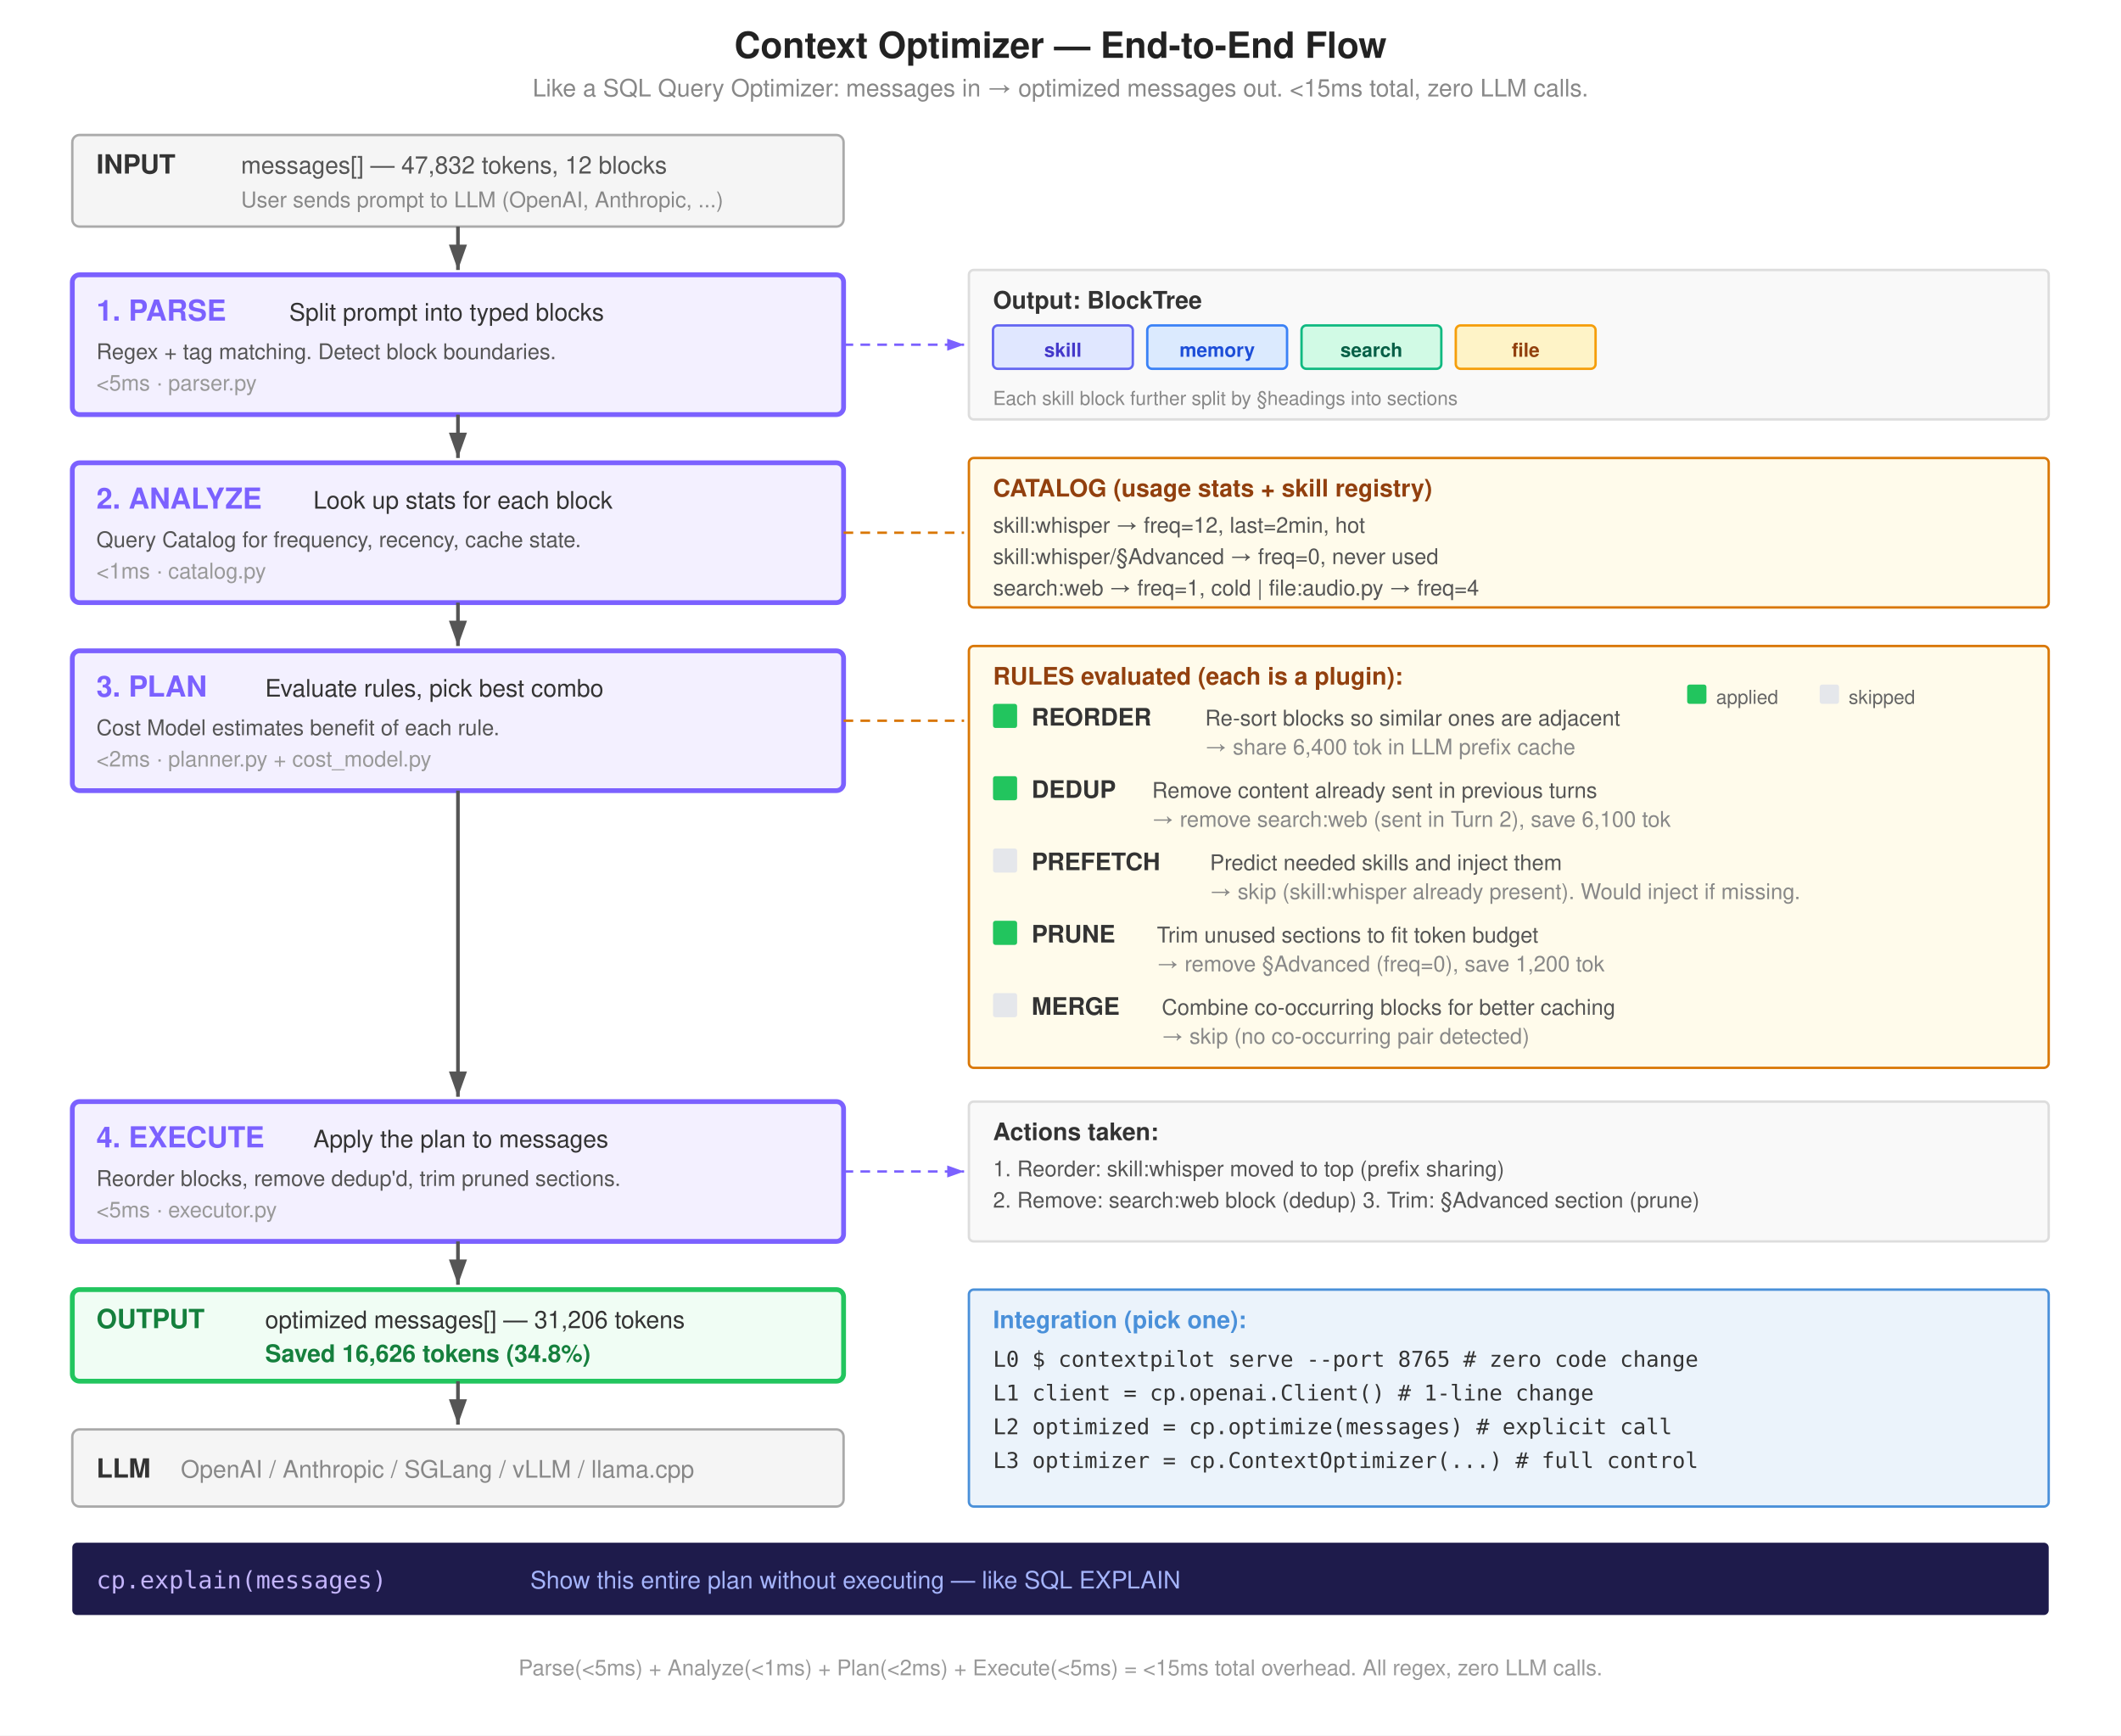
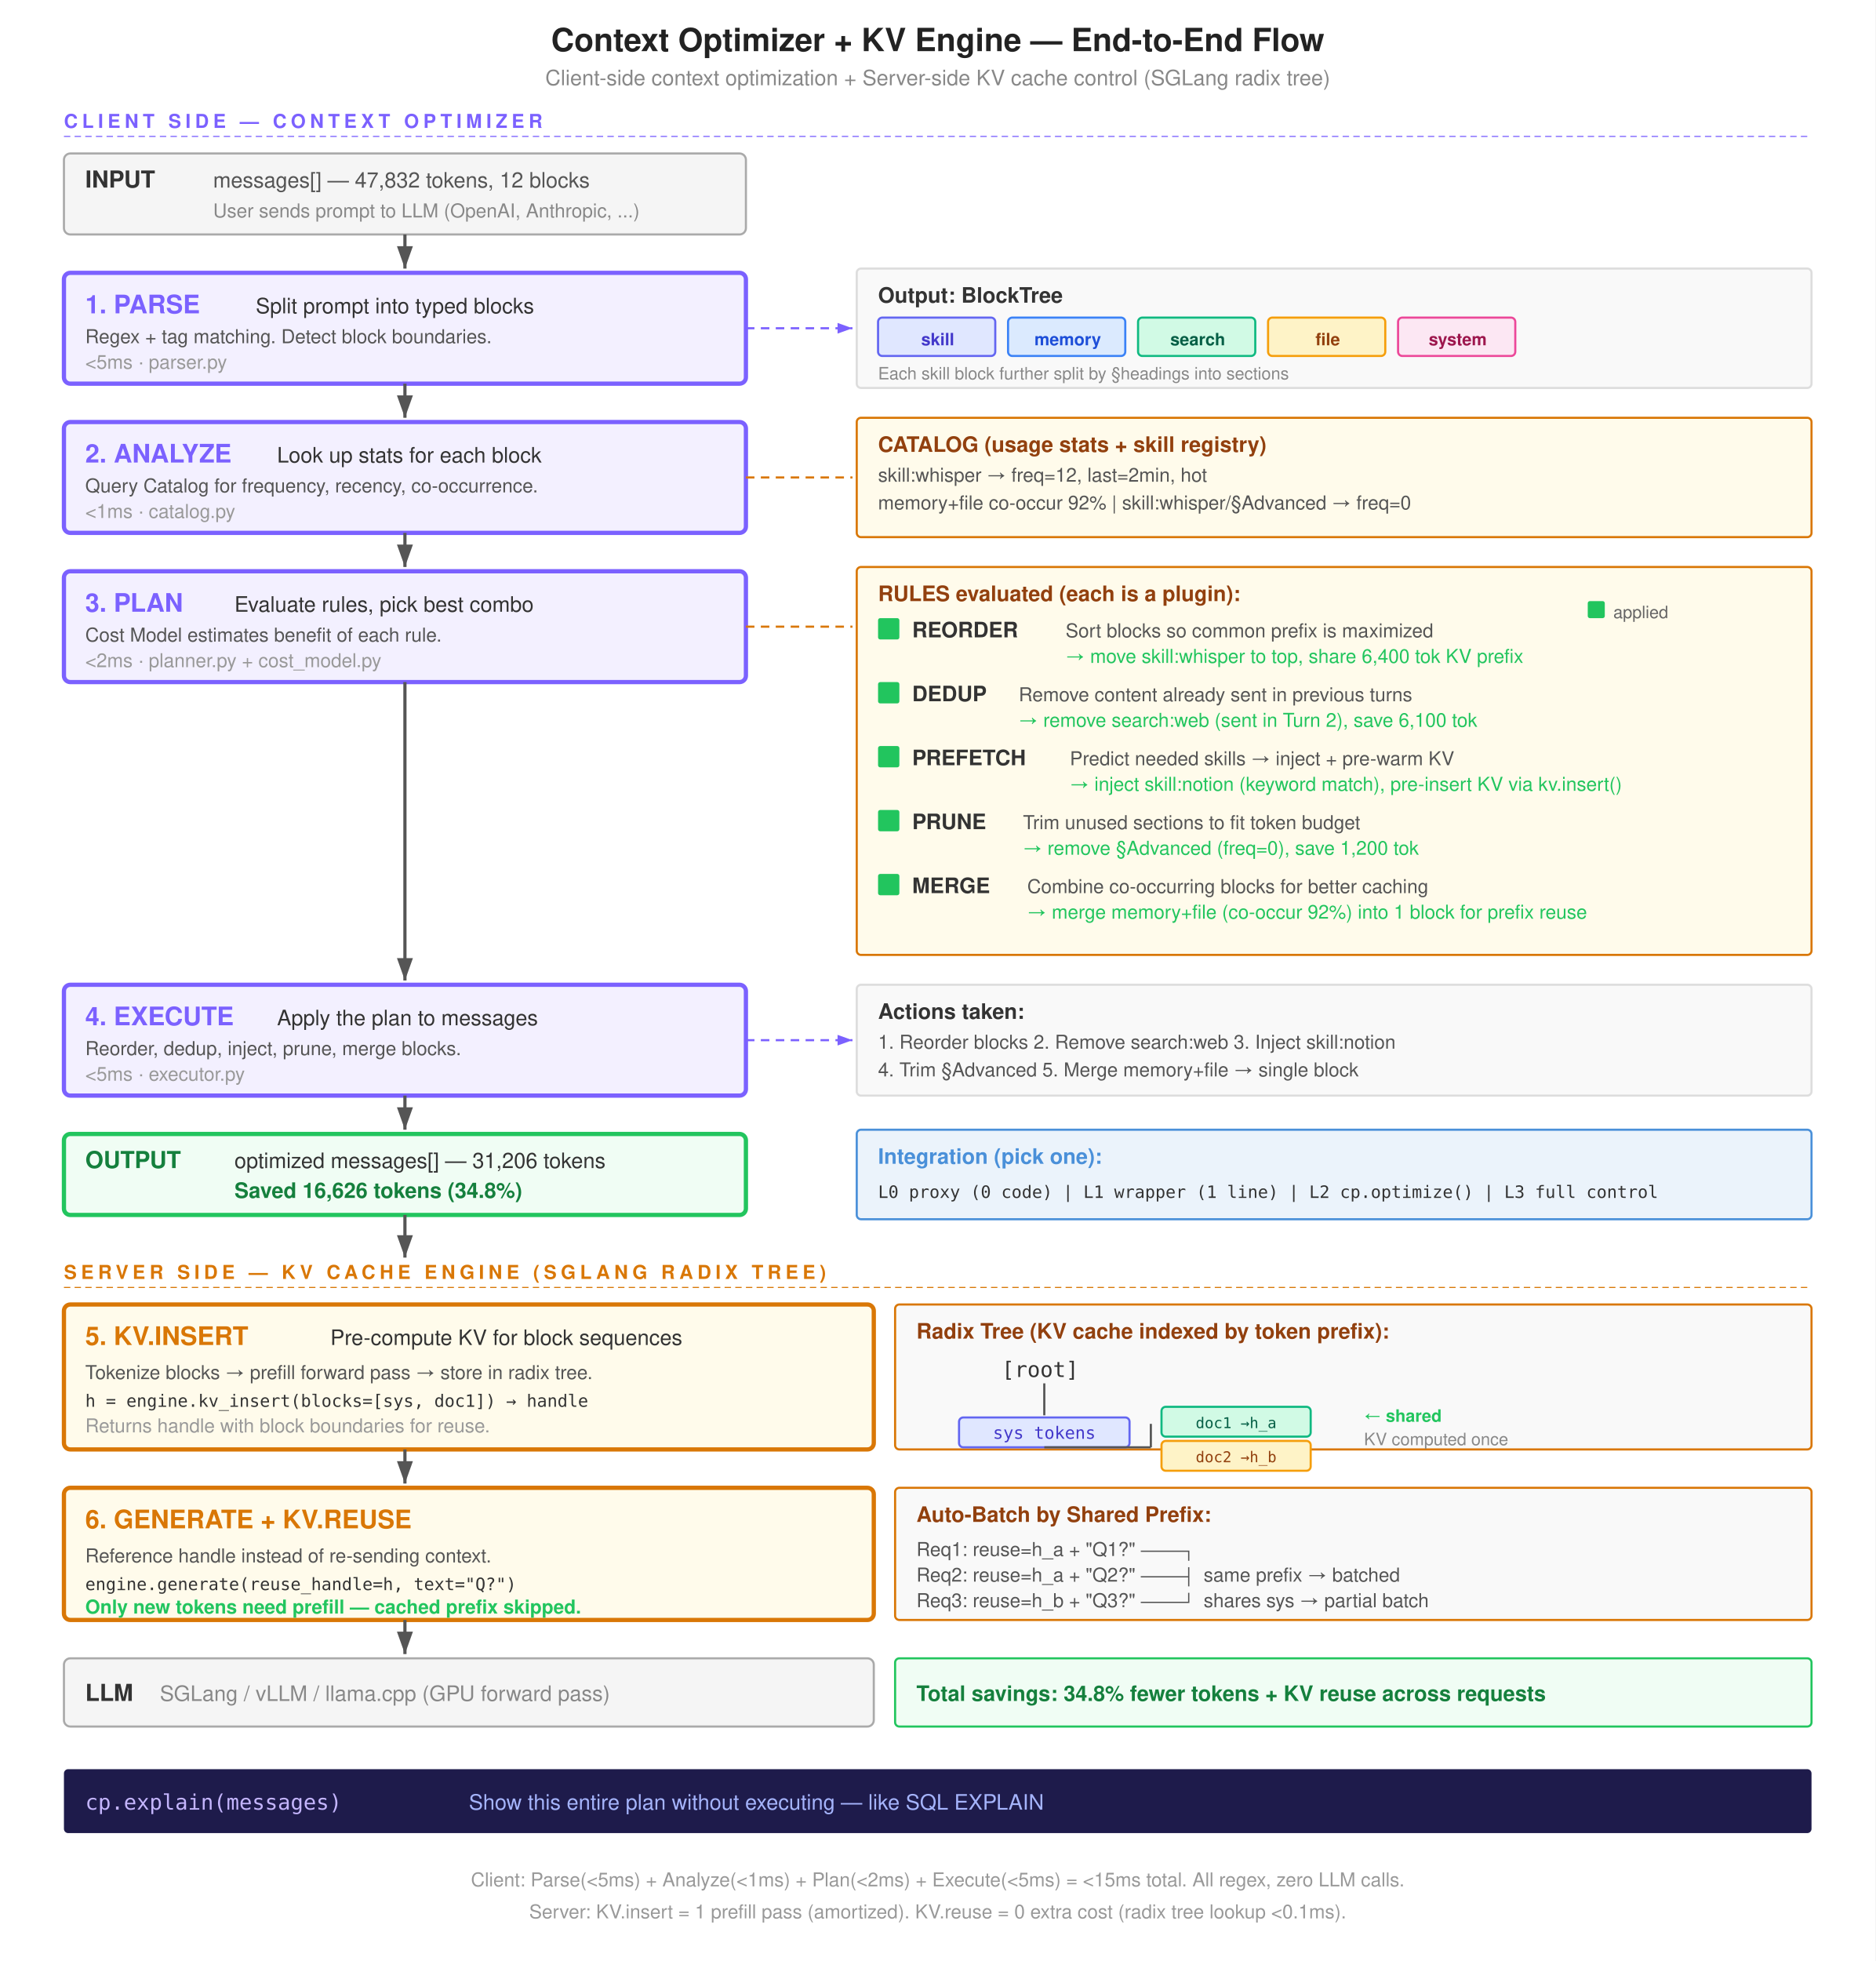
- <svg xmlns="http://www.w3.org/2000/svg" viewBox="0 0 880 720" font-family="Helvetica, Arial, sans-serif" font-size="12">
+ <svg xmlns="http://www.w3.org/2000/svg" viewBox="0 0 880 920" font-family="Helvetica, Arial, sans-serif" font-size="12">
  <defs>
    <marker id="a" markerWidth="7" markerHeight="5" refX="7" refY="2.5" orient="auto">
      <polygon points="0 0,7 2.5,0 5" fill="#555" />
    </marker>
    <marker id="b" markerWidth="7" markerHeight="5" refX="7" refY="2.5" orient="auto">
      <polygon points="0 0,7 2.5,0 5" fill="#7B61FF" />
    </marker>
+     <marker id="c" markerWidth="7" markerHeight="5" refX="7" refY="2.5" orient="auto">
+       <polygon points="0 0,7 2.5,0 5" fill="#D97706" />
+     </marker>
  </defs>
-   <rect width="880" height="720" fill="#fff" />
-   <text x="440" y="24" text-anchor="middle" font-size="15" font-weight="bold" fill="#222">Context Optimizer — End-to-End Flow</text>
-   <text x="440" y="40" text-anchor="middle" font-size="10" fill="#888">Like a SQL Query Optimizer: messages in → optimized messages out. &lt;15ms total, zero LLM calls.</text>
-   <rect x="30" y="56" width="320" height="38" rx="3" fill="#f5f5f5" stroke="#aaa" />
-   <text x="40" y="72" font-weight="bold" fill="#333" font-size="11">INPUT</text>
-   <text x="100" y="72" font-size="10" fill="#555">messages[] — 47,832 tokens, 12 blocks</text>
-   <text x="100" y="86" font-size="9" fill="#888">User sends prompt to LLM (OpenAI, Anthropic, ...)</text>
-   <line x1="190" y1="94" x2="190" y2="112" stroke="#555" stroke-width="1.5" marker-end="url(#a)" />
-   <rect x="30" y="114" width="320" height="58" rx="3" fill="#F3F0FF" stroke="#7B61FF" stroke-width="2" />
-   <text x="40" y="133" font-weight="bold" fill="#7B61FF" font-size="12">1. PARSE</text>
-   <text x="120" y="133" font-size="10" fill="#333">Split prompt into typed blocks</text>
-   <text x="40" y="149" font-size="9" fill="#555">Regex + tag matching. Detect block boundaries.</text>
-   <text x="40" y="162" font-size="9" fill="#999">&lt;5ms · parser.py</text>
-   <line x1="350" y1="143" x2="400" y2="143" stroke="#7B61FF" stroke-width="1" stroke-dasharray="4 3" marker-end="url(#b)" />
-   <rect x="402" y="112" width="448" height="62" rx="2" fill="#f9f9f9" stroke="#ddd" />
-   <text x="412" y="128" font-weight="bold" fill="#333" font-size="10">Output: BlockTree</text>
-   <rect x="412" y="135" width="58" height="18" rx="2" fill="#E0E7FF" stroke="#6366F1" />
-   <text x="441" y="148" text-anchor="middle" font-size="8" font-weight="bold" fill="#4338CA">skill</text>
-   <rect x="476" y="135" width="58" height="18" rx="2" fill="#DBEAFE" stroke="#3B82F6" />
-   <text x="505" y="148" text-anchor="middle" font-size="8" font-weight="bold" fill="#1D4ED8">memory</text>
-   <rect x="540" y="135" width="58" height="18" rx="2" fill="#D1FAE5" stroke="#10B981" />
-   <text x="569" y="148" text-anchor="middle" font-size="8" font-weight="bold" fill="#065F46">search</text>
-   <rect x="604" y="135" width="58" height="18" rx="2" fill="#FEF3C7" stroke="#F59E0B" />
-   <text x="633" y="148" text-anchor="middle" font-size="8" font-weight="bold" fill="#92400E">file</text>
-   <text x="412" y="168" font-size="8" fill="#888">Each skill block further split by §headings into sections</text>
-   <line x1="190" y1="172" x2="190" y2="190" stroke="#555" stroke-width="1.5" marker-end="url(#a)" />
-   <rect x="30" y="192" width="320" height="58" rx="3" fill="#F3F0FF" stroke="#7B61FF" stroke-width="2" />
-   <text x="40" y="211" font-weight="bold" fill="#7B61FF" font-size="12">2. ANALYZE</text>
-   <text x="130" y="211" font-size="10" fill="#333">Look up stats for each block</text>
-   <text x="40" y="227" font-size="9" fill="#555">Query Catalog for frequency, recency, cache state.</text>
-   <text x="40" y="240" font-size="9" fill="#999">&lt;1ms · catalog.py</text>
-   <line x1="350" y1="221" x2="400" y2="221" stroke="#D97706" stroke-width="1" stroke-dasharray="4 3" />
-   <rect x="402" y="190" width="448" height="62" rx="2" fill="#FFFBEB" stroke="#D97706" />
-   <text x="412" y="206" font-weight="bold" fill="#92400E" font-size="10">CATALOG (usage stats + skill registry)</text>
-   <text x="412" y="221" font-size="9" fill="#555">skill:whisper → freq=12, last=2min, hot</text>
-   <text x="412" y="234" font-size="9" fill="#555">skill:whisper/§Advanced → freq=0, never used</text>
-   <text x="412" y="247" font-size="9" fill="#555">search:web → freq=1, cold  |  file:audio.py → freq=4</text>
-   <line x1="190" y1="250" x2="190" y2="268" stroke="#555" stroke-width="1.5" marker-end="url(#a)" />
-   <rect x="30" y="270" width="320" height="58" rx="3" fill="#F3F0FF" stroke="#7B61FF" stroke-width="2" />
-   <text x="40" y="289" font-weight="bold" fill="#7B61FF" font-size="12">3. PLAN</text>
-   <text x="110" y="289" font-size="10" fill="#333">Evaluate rules, pick best combo</text>
-   <text x="40" y="305" font-size="9" fill="#555">Cost Model estimates benefit of each rule.</text>
-   <text x="40" y="318" font-size="9" fill="#999">&lt;2ms · planner.py + cost_model.py</text>
-   <line x1="350" y1="299" x2="400" y2="299" stroke="#D97706" stroke-width="1" stroke-dasharray="4 3" />
-   <rect x="402" y="268" width="448" height="175" rx="2" fill="#FFFBEB" stroke="#D97706" />
-   <text x="412" y="284" font-weight="bold" fill="#92400E" font-size="10">RULES evaluated (each is a plugin):</text>
-   <rect x="412" y="292" width="10" height="10" rx="1" fill="#22C55E" />
-   <text x="428" y="301" font-size="10" font-weight="bold" fill="#333">REORDER</text>
-   <text x="500" y="301" font-size="9" fill="#555">Re-sort blocks so similar ones are adjacent</text>
-   <text x="500" y="313" font-size="9" fill="#888">→ share 6,400 tok in LLM prefix cache</text>
-   <rect x="412" y="322" width="10" height="10" rx="1" fill="#22C55E" />
-   <text x="428" y="331" font-size="10" font-weight="bold" fill="#333">DEDUP</text>
-   <text x="478" y="331" font-size="9" fill="#555">Remove content already sent in previous turns</text>
-   <text x="478" y="343" font-size="9" fill="#888">→ remove search:web (sent in Turn 2), save 6,100 tok</text>
-   <rect x="412" y="352" width="10" height="10" rx="1" fill="#E5E7EB" />
-   <text x="428" y="361" font-size="10" font-weight="bold" fill="#333">PREFETCH</text>
-   <text x="502" y="361" font-size="9" fill="#555">Predict needed skills and inject them</text>
-   <text x="502" y="373" font-size="9" fill="#888">→ skip (skill:whisper already present). Would inject if missing.</text>
-   <rect x="412" y="382" width="10" height="10" rx="1" fill="#22C55E" />
-   <text x="428" y="391" font-size="10" font-weight="bold" fill="#333">PRUNE</text>
-   <text x="480" y="391" font-size="9" fill="#555">Trim unused sections to fit token budget</text>
-   <text x="480" y="403" font-size="9" fill="#888">→ remove §Advanced (freq=0), save 1,200 tok</text>
-   <rect x="412" y="412" width="10" height="10" rx="1" fill="#E5E7EB" />
-   <text x="428" y="421" font-size="10" font-weight="bold" fill="#333">MERGE</text>
-   <text x="482" y="421" font-size="9" fill="#555">Combine co-occurring blocks for better caching</text>
-   <text x="482" y="433" font-size="9" fill="#888">→ skip (no co-occurring pair detected)</text>
-   <rect x="700" y="284" width="8" height="8" rx="1" fill="#22C55E" />
-   <text x="712" y="292" font-size="8" fill="#666">applied</text>
-   <rect x="755" y="284" width="8" height="8" rx="1" fill="#E5E7EB" />
-   <text x="767" y="292" font-size="8" fill="#666">skipped</text>
-   <line x1="190" y1="328" x2="190" y2="455" stroke="#555" stroke-width="1.5" marker-end="url(#a)" />
-   <rect x="30" y="457" width="320" height="58" rx="3" fill="#F3F0FF" stroke="#7B61FF" stroke-width="2" />
-   <text x="40" y="476" font-weight="bold" fill="#7B61FF" font-size="12">4. EXECUTE</text>
-   <text x="130" y="476" font-size="10" fill="#333">Apply the plan to messages</text>
-   <text x="40" y="492" font-size="9" fill="#555">Reorder blocks, remove dedup'd, trim pruned sections.</text>
-   <text x="40" y="505" font-size="9" fill="#999">&lt;5ms · executor.py</text>
-   <line x1="350" y1="486" x2="400" y2="486" stroke="#7B61FF" stroke-width="1" stroke-dasharray="4 3" marker-end="url(#b)" />
-   <rect x="402" y="457" width="448" height="58" rx="2" fill="#f9f9f9" stroke="#ddd" />
-   <text x="412" y="473" font-weight="bold" fill="#333" font-size="10">Actions taken:</text>
-   <text x="412" y="488" font-size="9" fill="#555">1. Reorder: skill:whisper moved to top (prefix sharing)</text>
-   <text x="412" y="501" font-size="9" fill="#555">2. Remove: search:web block (dedup)  3. Trim: §Advanced section (prune)</text>
-   <line x1="190" y1="515" x2="190" y2="533" stroke="#555" stroke-width="1.5" marker-end="url(#a)" />
-   <rect x="30" y="535" width="320" height="38" rx="3" fill="#F0FDF4" stroke="#22C55E" stroke-width="2" />
-   <text x="40" y="551" font-weight="bold" fill="#15803D" font-size="11">OUTPUT</text>
-   <text x="110" y="551" font-size="10" fill="#333">optimized messages[] — 31,206 tokens</text>
-   <text x="110" y="565" font-size="10" fill="#15803D" font-weight="bold">Saved 16,626 tokens (34.8%)</text>
-   <line x1="190" y1="573" x2="190" y2="591" stroke="#555" stroke-width="1.5" marker-end="url(#a)" />
-   <rect x="30" y="593" width="320" height="32" rx="3" fill="#f5f5f5" stroke="#aaa" />
-   <text x="40" y="613" font-weight="bold" fill="#333" font-size="11">LLM</text>
-   <text x="75" y="613" font-size="10" fill="#888">OpenAI / Anthropic / SGLang / vLLM / llama.cpp</text>
-   <rect x="402" y="535" width="448" height="90" rx="2" fill="#EBF3FB" stroke="#4A90D9" />
-   <text x="412" y="551" font-weight="bold" fill="#4A90D9" font-size="10">Integration (pick one):</text>
-   <text x="412" y="567" font-family="monospace" font-size="9" fill="#333">L0  $ contextpilot serve --port 8765      # zero code change</text>
-   <text x="412" y="581" font-family="monospace" font-size="9" fill="#333">L1  client = cp.openai.Client()           # 1-line change</text>
-   <text x="412" y="595" font-family="monospace" font-size="9" fill="#333">L2  optimized = cp.optimize(messages)      # explicit call</text>
-   <text x="412" y="609" font-family="monospace" font-size="9" fill="#333">L3  optimizer = cp.ContextOptimizer(...)   # full control</text>
-   <rect x="30" y="640" width="820" height="30" rx="2" fill="#1E1B4B" />
-   <text x="40" y="659" font-family="monospace" font-size="10" fill="#C4B5FD">cp.explain(messages)</text>
-   <text x="220" y="659" font-size="10" fill="#A5B4FC">Show this entire plan without executing — like SQL EXPLAIN</text>
-   <text x="440" y="695" text-anchor="middle" font-size="9" fill="#999">Parse(&lt;5ms) + Analyze(&lt;1ms) + Plan(&lt;2ms) + Execute(&lt;5ms) = &lt;15ms total overhead. All regex, zero LLM calls.</text>
+   <rect width="880" height="920" fill="#fff" />
+   <text x="440" y="24" text-anchor="middle" font-size="15" font-weight="bold" fill="#222">Context Optimizer + KV Engine — End-to-End Flow</text>
+   <text x="440" y="40" text-anchor="middle" font-size="10" fill="#888">Client-side context optimization + Server-side KV cache control (SGLang radix tree)</text>
+   <text x="30" y="60" font-size="9" font-weight="bold" fill="#7B61FF" letter-spacing="2">CLIENT SIDE — CONTEXT OPTIMIZER</text>
+   <line x1="30" y1="64" x2="850" y2="64" stroke="#7B61FF" stroke-width="0.5" stroke-dasharray="3 2" />
+   <rect x="30" y="72" width="320" height="38" rx="3" fill="#f5f5f5" stroke="#aaa" />
+   <text x="40" y="88" font-weight="bold" fill="#333" font-size="11">INPUT</text>
+   <text x="100" y="88" font-size="10" fill="#555">messages[] — 47,832 tokens, 12 blocks</text>
+   <text x="100" y="102" font-size="9" fill="#888">User sends prompt to LLM (OpenAI, Anthropic, ...)</text>
+   <line x1="190" y1="110" x2="190" y2="126" stroke="#555" stroke-width="1.5" marker-end="url(#a)" />
+   <rect x="30" y="128" width="320" height="52" rx="3" fill="#F3F0FF" stroke="#7B61FF" stroke-width="2" />
+   <text x="40" y="147" font-weight="bold" fill="#7B61FF" font-size="12">1. PARSE</text>
+   <text x="120" y="147" font-size="10" fill="#333">Split prompt into typed blocks</text>
+   <text x="40" y="161" font-size="9" fill="#555">Regex + tag matching. Detect block boundaries.</text>
+   <text x="40" y="173" font-size="9" fill="#999">&lt;5ms · parser.py</text>
+   <line x1="350" y1="154" x2="400" y2="154" stroke="#7B61FF" stroke-width="1" stroke-dasharray="4 3" marker-end="url(#b)" />
+   <rect x="402" y="126" width="448" height="56" rx="2" fill="#f9f9f9" stroke="#ddd" />
+   <text x="412" y="142" font-weight="bold" fill="#333" font-size="10">Output: BlockTree</text>
+   <rect x="412" y="149" width="55" height="18" rx="2" fill="#E0E7FF" stroke="#6366F1" />
+   <text x="440" y="162" text-anchor="middle" font-size="8" font-weight="bold" fill="#4338CA">skill</text>
+   <rect x="473" y="149" width="55" height="18" rx="2" fill="#DBEAFE" stroke="#3B82F6" />
+   <text x="501" y="162" text-anchor="middle" font-size="8" font-weight="bold" fill="#1D4ED8">memory</text>
+   <rect x="534" y="149" width="55" height="18" rx="2" fill="#D1FAE5" stroke="#10B981" />
+   <text x="562" y="162" text-anchor="middle" font-size="8" font-weight="bold" fill="#065F46">search</text>
+   <rect x="595" y="149" width="55" height="18" rx="2" fill="#FEF3C7" stroke="#F59E0B" />
+   <text x="623" y="162" text-anchor="middle" font-size="8" font-weight="bold" fill="#92400E">file</text>
+   <rect x="656" y="149" width="55" height="18" rx="2" fill="#FCE7F3" stroke="#EC4899" />
+   <text x="684" y="162" text-anchor="middle" font-size="8" font-weight="bold" fill="#9D174D">system</text>
+   <text x="412" y="178" font-size="8" fill="#888">Each skill block further split by §headings into sections</text>
+   <line x1="190" y1="180" x2="190" y2="196" stroke="#555" stroke-width="1.5" marker-end="url(#a)" />
+   <rect x="30" y="198" width="320" height="52" rx="3" fill="#F3F0FF" stroke="#7B61FF" stroke-width="2" />
+   <text x="40" y="217" font-weight="bold" fill="#7B61FF" font-size="12">2. ANALYZE</text>
+   <text x="130" y="217" font-size="10" fill="#333">Look up stats for each block</text>
+   <text x="40" y="231" font-size="9" fill="#555">Query Catalog for frequency, recency, co-occurrence.</text>
+   <text x="40" y="243" font-size="9" fill="#999">&lt;1ms · catalog.py</text>
+   <line x1="350" y1="224" x2="400" y2="224" stroke="#D97706" stroke-width="1" stroke-dasharray="4 3" />
+   <rect x="402" y="196" width="448" height="56" rx="2" fill="#FFFBEB" stroke="#D97706" />
+   <text x="412" y="212" font-weight="bold" fill="#92400E" font-size="10">CATALOG (usage stats + skill registry)</text>
+   <text x="412" y="226" font-size="9" fill="#555">skill:whisper → freq=12, last=2min, hot</text>
+   <text x="412" y="239" font-size="9" fill="#555">memory+file co-occur 92% | skill:whisper/§Advanced → freq=0</text>
+   <line x1="190" y1="250" x2="190" y2="266" stroke="#555" stroke-width="1.5" marker-end="url(#a)" />
+   <rect x="30" y="268" width="320" height="52" rx="3" fill="#F3F0FF" stroke="#7B61FF" stroke-width="2" />
+   <text x="40" y="287" font-weight="bold" fill="#7B61FF" font-size="12">3. PLAN</text>
+   <text x="110" y="287" font-size="10" fill="#333">Evaluate rules, pick best combo</text>
+   <text x="40" y="301" font-size="9" fill="#555">Cost Model estimates benefit of each rule.</text>
+   <text x="40" y="313" font-size="9" fill="#999">&lt;2ms · planner.py + cost_model.py</text>
+   <line x1="350" y1="294" x2="400" y2="294" stroke="#D97706" stroke-width="1" stroke-dasharray="4 3" />
+   <rect x="402" y="266" width="448" height="182" rx="2" fill="#FFFBEB" stroke="#D97706" />
+   <text x="412" y="282" font-weight="bold" fill="#92400E" font-size="10">RULES evaluated (each is a plugin):</text>
+   <rect x="412" y="290" width="10" height="10" rx="1" fill="#22C55E" />
+   <text x="428" y="299" font-size="10" font-weight="bold" fill="#333">REORDER</text>
+   <text x="500" y="299" font-size="9" fill="#555">Sort blocks so common prefix is maximized</text>
+   <text x="500" y="311" font-size="9" fill="#22C55E">→ move skill:whisper to top, share 6,400 tok KV prefix</text>
+   <rect x="412" y="320" width="10" height="10" rx="1" fill="#22C55E" />
+   <text x="428" y="329" font-size="10" font-weight="bold" fill="#333">DEDUP</text>
+   <text x="478" y="329" font-size="9" fill="#555">Remove content already sent in previous turns</text>
+   <text x="478" y="341" font-size="9" fill="#22C55E">→ remove search:web (sent in Turn 2), save 6,100 tok</text>
+   <rect x="412" y="350" width="10" height="10" rx="1" fill="#22C55E" />
+   <text x="428" y="359" font-size="10" font-weight="bold" fill="#333">PREFETCH</text>
+   <text x="502" y="359" font-size="9" fill="#555">Predict needed skills → inject + pre-warm KV</text>
+   <text x="502" y="371" font-size="9" fill="#22C55E">→ inject skill:notion (keyword match), pre-insert KV via kv.insert()</text>
+   <rect x="412" y="380" width="10" height="10" rx="1" fill="#22C55E" />
+   <text x="428" y="389" font-size="10" font-weight="bold" fill="#333">PRUNE</text>
+   <text x="480" y="389" font-size="9" fill="#555">Trim unused sections to fit token budget</text>
+   <text x="480" y="401" font-size="9" fill="#22C55E">→ remove §Advanced (freq=0), save 1,200 tok</text>
+   <rect x="412" y="410" width="10" height="10" rx="1" fill="#22C55E" />
+   <text x="428" y="419" font-size="10" font-weight="bold" fill="#333">MERGE</text>
+   <text x="482" y="419" font-size="9" fill="#555">Combine co-occurring blocks for better caching</text>
+   <text x="482" y="431" font-size="9" fill="#22C55E">→ merge memory+file (co-occur 92%) into 1 block for prefix reuse</text>
+   <rect x="745" y="282" width="8" height="8" rx="1" fill="#22C55E" />
+   <text x="757" y="290" font-size="8" fill="#666">applied</text>
+   <line x1="190" y1="320" x2="190" y2="460" stroke="#555" stroke-width="1.5" marker-end="url(#a)" />
+   <rect x="30" y="462" width="320" height="52" rx="3" fill="#F3F0FF" stroke="#7B61FF" stroke-width="2" />
+   <text x="40" y="481" font-weight="bold" fill="#7B61FF" font-size="12">4. EXECUTE</text>
+   <text x="130" y="481" font-size="10" fill="#333">Apply the plan to messages</text>
+   <text x="40" y="495" font-size="9" fill="#555">Reorder, dedup, inject, prune, merge blocks.</text>
+   <text x="40" y="507" font-size="9" fill="#999">&lt;5ms · executor.py</text>
+   <line x1="350" y1="488" x2="400" y2="488" stroke="#7B61FF" stroke-width="1" stroke-dasharray="4 3" marker-end="url(#b)" />
+   <rect x="402" y="462" width="448" height="52" rx="2" fill="#f9f9f9" stroke="#ddd" />
+   <text x="412" y="478" font-weight="bold" fill="#333" font-size="10">Actions taken:</text>
+   <text x="412" y="492" font-size="9" fill="#555">1. Reorder blocks  2. Remove search:web  3. Inject skill:notion</text>
+   <text x="412" y="505" font-size="9" fill="#555">4. Trim §Advanced  5. Merge memory+file → single block</text>
+   <line x1="190" y1="514" x2="190" y2="530" stroke="#555" stroke-width="1.5" marker-end="url(#a)" />
+   <rect x="30" y="532" width="320" height="38" rx="3" fill="#F0FDF4" stroke="#22C55E" stroke-width="2" />
+   <text x="40" y="548" font-weight="bold" fill="#15803D" font-size="11">OUTPUT</text>
+   <text x="110" y="548" font-size="10" fill="#333">optimized messages[] — 31,206 tokens</text>
+   <text x="110" y="562" font-size="10" fill="#15803D" font-weight="bold">Saved 16,626 tokens (34.8%)</text>
+   <rect x="402" y="530" width="448" height="42" rx="2" fill="#EBF3FB" stroke="#4A90D9" />
+   <text x="412" y="546" font-weight="bold" fill="#4A90D9" font-size="10">Integration (pick one):</text>
+   <text x="412" y="562" font-family="monospace" font-size="8" fill="#333">L0 proxy (0 code) | L1 wrapper (1 line) | L2 cp.optimize() | L3 full control</text>
+   <line x1="190" y1="570" x2="190" y2="590" stroke="#555" stroke-width="1.5" marker-end="url(#a)" />
+   <text x="30" y="600" font-size="9" font-weight="bold" fill="#D97706" letter-spacing="2">SERVER SIDE — KV CACHE ENGINE (SGLANG RADIX TREE)</text>
+   <line x1="30" y1="604" x2="850" y2="604" stroke="#D97706" stroke-width="0.5" stroke-dasharray="3 2" />
+   <rect x="30" y="612" width="380" height="68" rx="3" fill="#FFFBEB" stroke="#D97706" stroke-width="2" />
+   <text x="40" y="631" font-weight="bold" fill="#D97706" font-size="12">5. KV.INSERT</text>
+   <text x="155" y="631" font-size="10" fill="#333">Pre-compute KV for block sequences</text>
+   <text x="40" y="647" font-size="9" fill="#555">Tokenize blocks → prefill forward pass → store in radix tree.</text>
+   <text x="40" y="660" font-family="monospace" font-size="8" fill="#333">h = engine.kv_insert(blocks=[sys, doc1]) → handle</text>
+   <text x="40" y="672" font-size="9" fill="#999">Returns handle with block boundaries for reuse.</text>
+   <rect x="420" y="612" width="430" height="68" rx="2" fill="#f9f9f9" stroke="#D97706" />
+   <text x="430" y="628" font-weight="bold" fill="#92400E" font-size="10">Radix Tree (KV cache indexed by token prefix):</text>
+   <text x="470" y="646" font-family="monospace" font-size="10" fill="#333">[root]</text>
+   <line x1="490" y1="649" x2="490" y2="664" stroke="#555" stroke-width="1" />
+   <rect x="450" y="665" width="80" height="14" rx="2" fill="#E0E7FF" stroke="#6366F1" />
+   <text x="490" y="675" text-anchor="middle" font-family="monospace" font-size="8" fill="#4338CA">sys tokens</text>
+   <line x1="490" y1="679" x2="540" y2="679" stroke="#555" stroke-width="1" />
+   <line x1="540" y1="668" x2="540" y2="679" stroke="#555" stroke-width="1" />
+   <rect x="545" y="660" width="70" height="14" rx="2" fill="#D1FAE5" stroke="#10B981" />
+   <text x="580" y="670" text-anchor="middle" font-family="monospace" font-size="7" fill="#065F46">doc1 →h_a</text>
+   <line x1="540" y1="679" x2="540" y2="679" stroke="#555" stroke-width="1" />
+   <rect x="545" y="676" width="70" height="14" rx="2" fill="#FEF3C7" stroke="#F59E0B" />
+   <text x="580" y="686" text-anchor="middle" font-family="monospace" font-size="7" fill="#92400E">doc2 →h_b</text>
+   <text x="640" y="667" font-size="8" fill="#22C55E" font-weight="bold">← shared</text>
+   <text x="640" y="678" font-size="8" fill="#888">KV computed once</text>
+   <line x1="190" y1="680" x2="190" y2="696" stroke="#555" stroke-width="1.5" marker-end="url(#a)" />
+   <rect x="30" y="698" width="380" height="62" rx="3" fill="#FFFBEB" stroke="#D97706" stroke-width="2" />
+   <text x="40" y="717" font-weight="bold" fill="#D97706" font-size="12">6. GENERATE + KV.REUSE</text>
+   <text x="40" y="733" font-size="9" fill="#555">Reference handle instead of re-sending context.</text>
+   <text x="40" y="746" font-family="monospace" font-size="8" fill="#333">engine.generate(reuse_handle=h, text="Q?")</text>
+   <text x="40" y="757" font-size="9" fill="#22C55E" font-weight="bold">Only new tokens need prefill — cached prefix skipped.</text>
+   <rect x="420" y="698" width="430" height="62" rx="2" fill="#f9f9f9" stroke="#D97706" />
+   <text x="430" y="714" font-weight="bold" fill="#92400E" font-size="10">Auto-Batch by Shared Prefix:</text>
+   <text x="430" y="730" font-size="9" fill="#555">Req1: reuse=h_a + "Q1?"  ──┐</text>
+   <text x="430" y="742" font-size="9" fill="#555">Req2: reuse=h_a + "Q2?"  ──┤ same prefix → batched</text>
+   <text x="430" y="754" font-size="9" fill="#555">Req3: reuse=h_b + "Q3?"  ──┘ shares sys → partial batch</text>
+   <line x1="190" y1="760" x2="190" y2="776" stroke="#555" stroke-width="1.5" marker-end="url(#a)" />
+   <rect x="30" y="778" width="380" height="32" rx="3" fill="#f5f5f5" stroke="#aaa" />
+   <text x="40" y="798" font-weight="bold" fill="#333" font-size="11">LLM</text>
+   <text x="75" y="798" font-size="10" fill="#888">SGLang / vLLM / llama.cpp (GPU forward pass)</text>
+   <rect x="420" y="778" width="430" height="32" rx="2" fill="#F0FDF4" stroke="#22C55E" />
+   <text x="430" y="798" font-size="10" fill="#15803D" font-weight="bold">Total savings: 34.8% fewer tokens + KV reuse across requests</text>
+   <rect x="30" y="830" width="820" height="30" rx="2" fill="#1E1B4B" />
+   <text x="40" y="849" font-family="monospace" font-size="10" fill="#C4B5FD">cp.explain(messages)</text>
+   <text x="220" y="849" font-size="10" fill="#A5B4FC">Show this entire plan without executing — like SQL EXPLAIN</text>
+   <text x="440" y="885" text-anchor="middle" font-size="9" fill="#999">Client: Parse(&lt;5ms) + Analyze(&lt;1ms) + Plan(&lt;2ms) + Execute(&lt;5ms) = &lt;15ms total. All regex, zero LLM calls.</text>
+   <text x="440" y="900" text-anchor="middle" font-size="9" fill="#999">Server: KV.insert = 1 prefill pass (amortized). KV.reuse = 0 extra cost (radix tree lookup &lt;0.1ms).</text>
</svg>
